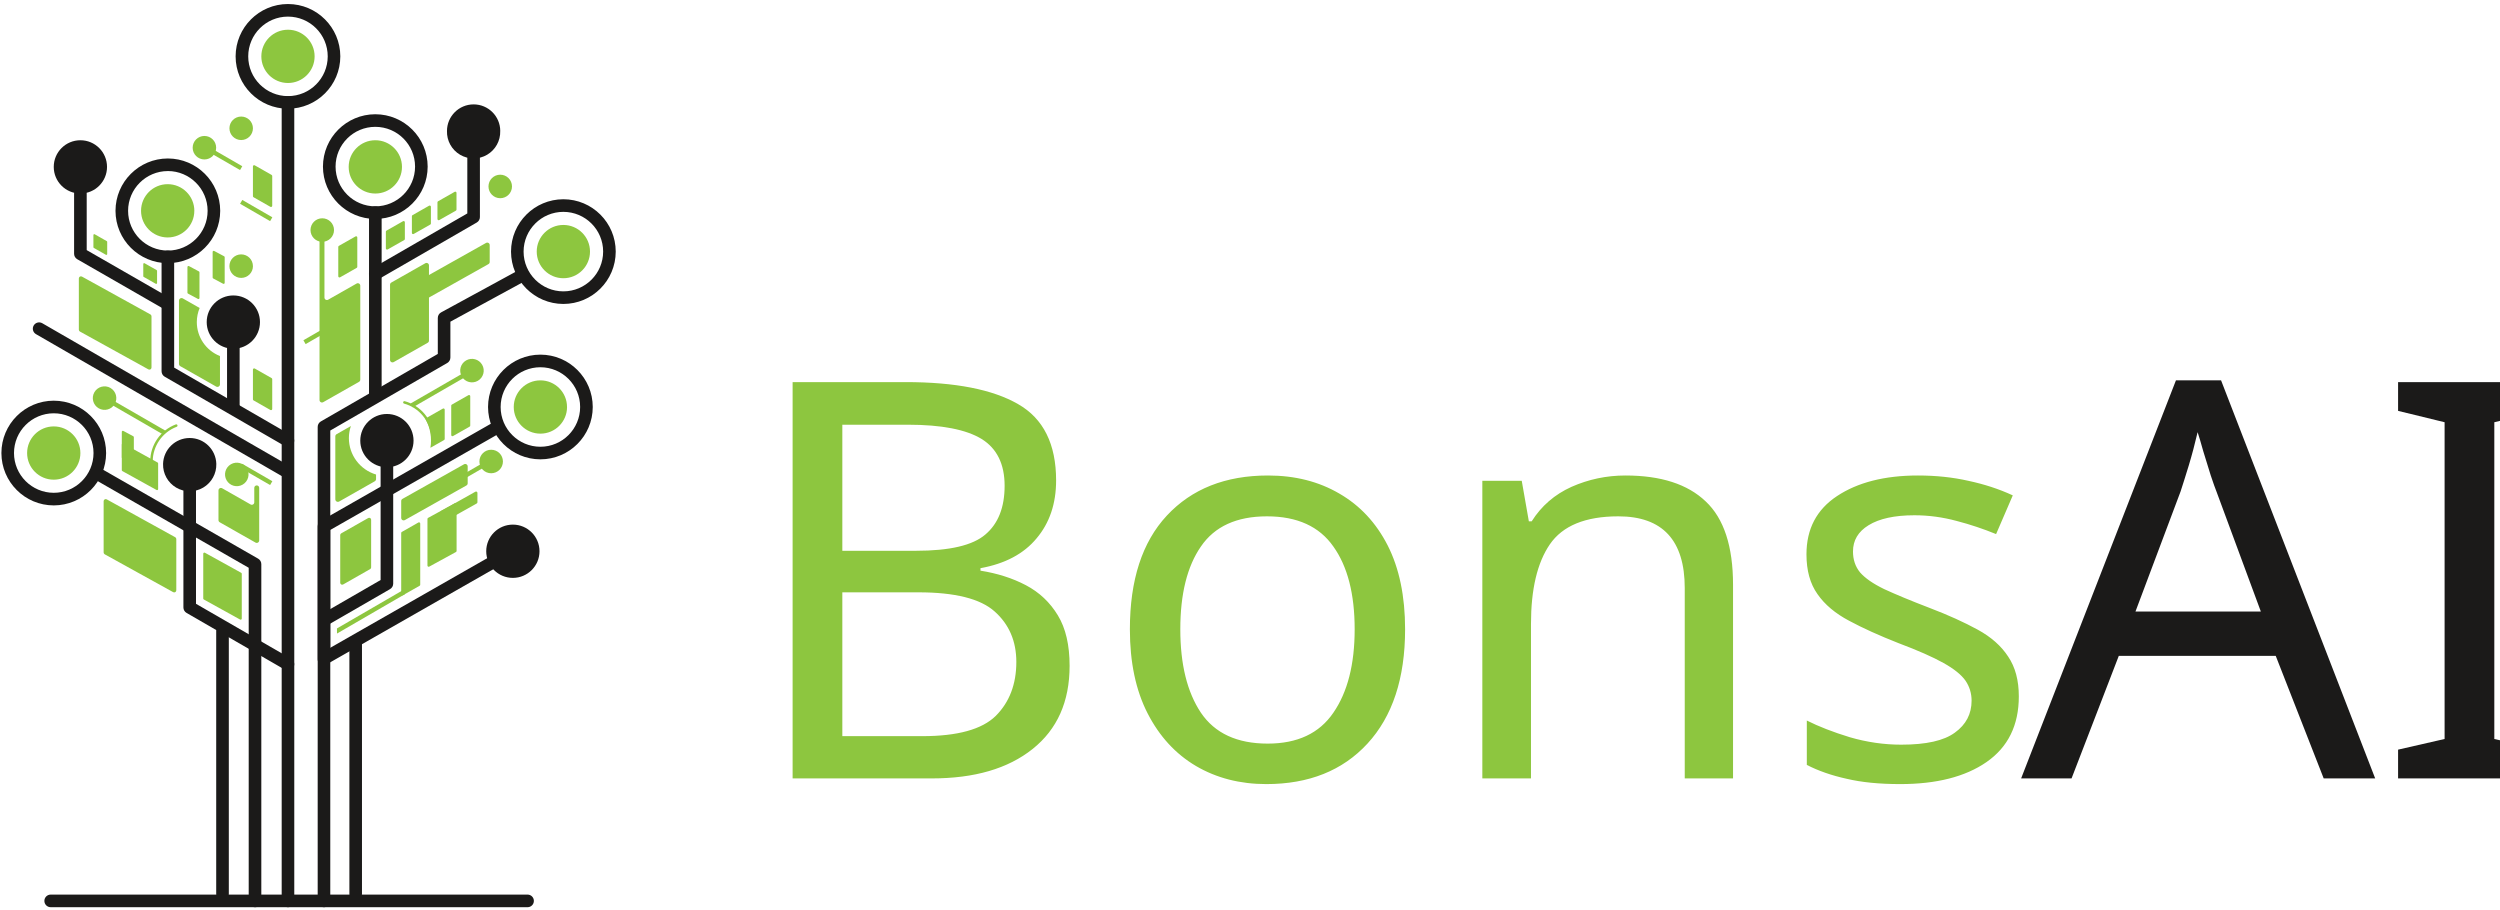
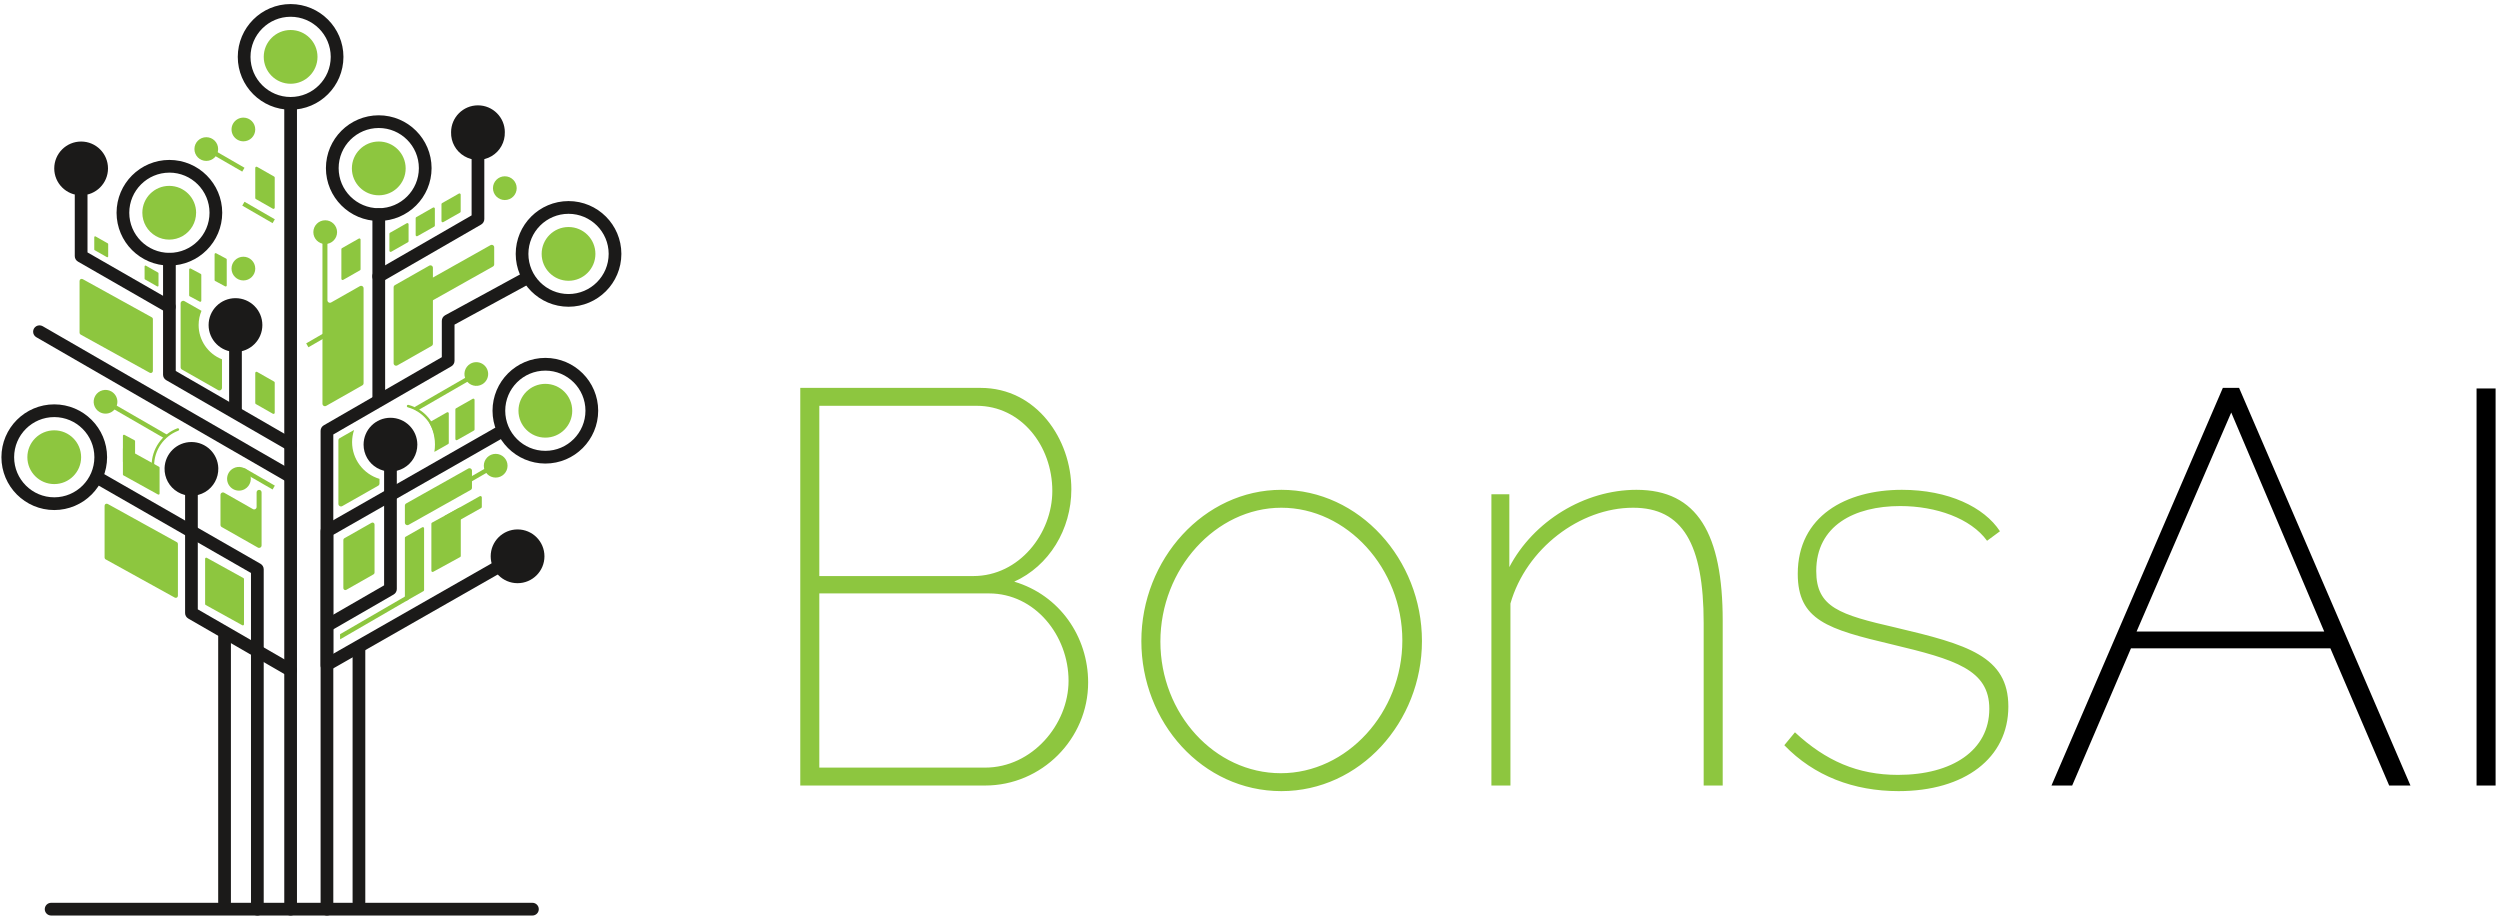
- <svg xmlns="http://www.w3.org/2000/svg" width="110" height="40" viewBox="0 0 110 40">
-   <g fill="none" fill-rule="evenodd">
-     <text fill="#8DC63F" font-family="Raleway-Light, Raleway" font-size="24.419" font-weight="300">
-       <tspan x="32.499" y="34.249">Bons</tspan>
-     </text>
-     <text fill="#1B1A19" font-family="Raleway-Light, Raleway" font-size="24.419" font-weight="300">
-       <tspan x="88.931" y="34.249">AI</tspan>
-     </text>
-     <path fill="#8DC63F" d="M25.96 11.07a1.172 1.172 0 1 1-2.344 0 1.172 1.172 0 0 1 2.344 0" />
-     <path fill="#1B1A19" d="M23.213 39.917H2.23a.277.277 0 0 1 0-.555h20.983a.277.277 0 0 1 0 .555" />
-     <path fill="#8DC63F" d="M24.95 17.908a1.172 1.172 0 1 1-2.345 0 1.172 1.172 0 0 1 2.344 0M3.537 19.934a1.172 1.172 0 1 1-2.344 0 1.172 1.172 0 0 1 2.344 0M8.55 9.276a1.172 1.172 0 1 1-2.344 0 1.172 1.172 0 0 1 2.345 0M17.687 7.343a1.172 1.172 0 1 1-2.345 0 1.172 1.172 0 0 1 2.345 0M13.843 2.48a1.172 1.172 0 1 1-2.344 0 1.172 1.172 0 0 1 2.344 0M19.027 19.225a.055.055 0 0 1-.055-.05 1.634 1.634 0 0 0-1.193-1.416.055.055 0 1 1 .029-.107 1.746 1.746 0 0 1 1.274 1.512.055.055 0 0 1-.05.06h-.005M20.508 15.859a.517.517 0 1 0 .517.896.517.517 0 0 0-.517-.896M10.16 20.427a.517.517 0 1 0 .517.896.517.517 0 0 0-.517-.896" />
-     <path fill="#8DC63F" d="M18.07 17.751l.097.17 2.45-1.415-.098-.169-2.45 1.414M14.826 27.651l.002.225 2.992-1.735-.098-.17-2.896 1.68M14.697 10.122a.517.517 0 1 1-1.035 0 .517.517 0 0 1 1.035 0" />
-     <path fill="#8DC63F" d="M14.276 13.094v-2.942a.108.108 0 1 0-.217 0v7.45c0 .083.09.135.162.094l1.576-.895a.108.108 0 0 0 .055-.094V12.57a.108.108 0 0 0-.162-.094l-1.252.711a.109.109 0 0 1-.162-.094M11.188 22.101v-.635a.108.108 0 0 1 .217 0v2.314c0 .083-.09.135-.162.094l-1.576-.895a.108.108 0 0 1-.054-.094v-1.306c0-.084.09-.136.162-.095l1.251.712a.108.108 0 0 0 .162-.095M15.013 23.468l1.189-.675a.086.086 0 0 1 .128.074v2.1c0 .03-.017.06-.044.074l-1.188.676a.086.086 0 0 1-.128-.075v-2.1c0-.03.016-.058.043-.074M19.88 17.803l.732-.416a.053.053 0 0 1 .079.046v1.292c0 .019-.01.036-.027.046l-.731.415a.052.052 0 0 1-.079-.045v-1.292c0-.02.01-.037.027-.046M17.68 23.405l.731-.416a.053.053 0 0 1 .079.046v2.693c0 .019-.01.036-.027.046l-.731.415a.053.053 0 0 1-.079-.046V23.45c0-.018.01-.036.027-.045M18.835 22.787l1.177-.644a.053.053 0 0 1 .078.046v2.052c0 .019-.01.036-.026.046l-1.177.644a.053.053 0 0 1-.079-.046v-2.052c0-.019.01-.036.027-.046" />
-     <path fill="#8DC63F" d="M14.911 10.818l.731-.415a.052.052 0 0 1 .079.045v1.292c0 .02-.01.037-.027.046l-.731.416a.053.053 0 0 1-.079-.046v-1.292c0-.019.01-.036.027-.046M17.004 10.148l.732-.416a.053.053 0 0 1 .078.046v.737c0 .02-.01.037-.026.046l-.732.416a.053.053 0 0 1-.078-.046v-.737c0-.02.01-.037.026-.046M18.15 9.467l.73-.416a.053.053 0 0 1 .08.046v.737c0 .02-.011.037-.027.046l-.732.415a.053.053 0 0 1-.078-.045v-.738c0-.018.01-.036.026-.045M6.892 11.884l-.531-.301a.038.038 0 0 0-.057.033v.535c0 .014.007.026.019.033l.53.302a.038.038 0 0 0 .058-.033v-.536a.039.039 0 0 0-.02-.033M4.698 10.61l-.531-.302a.038.038 0 0 0-.057.033v.535c0 .014.007.026.02.033l.53.302a.038.038 0 0 0 .057-.034v-.535a.038.038 0 0 0-.02-.033M19.275 8.856l.731-.416a.053.053 0 0 1 .08.046v.737c0 .019-.011.036-.028.046l-.731.415a.053.053 0 0 1-.079-.046v-.737c0-.018.01-.036.027-.045M17.216 12.433l1.499-.851a.108.108 0 0 1 .16.093v3.312a.108.108 0 0 1-.054.094l-1.499.851a.108.108 0 0 1-.16-.093v-3.312c0-.039.02-.074.054-.094" />
-     <path fill="#8DC63F" d="M18.677 12.211l2.71-1.523a.108.108 0 0 1 .16.094v.744a.108.108 0 0 1-.054.094l-2.71 1.523a.108.108 0 0 1-.161-.093v-.745c0-.039.021-.074.055-.094M17.708 21.951l2.71-1.523a.108.108 0 0 1 .16.094v.744a.108.108 0 0 1-.054.094l-2.71 1.523a.108.108 0 0 1-.161-.094v-.744c0-.039.02-.075.055-.094M19.414 22.48l1.503-.845a.06.06 0 0 1 .09.052v.413a.06.06 0 0 1-.03.052l-1.504.845a.06.06 0 0 1-.09-.052v-.413a.06.06 0 0 1 .03-.052M11.951 16.637l-.742-.422a.054.054 0 0 0-.08.047v1.31c0 .02.01.037.028.046l.741.422c.036.02.08-.005.08-.046v-1.31c0-.02-.01-.038-.027-.047M11.951 7.697l-.742-.422a.053.053 0 0 0-.08.047v1.31c0 .02.01.037.028.047l.741.422c.036.02.08-.006.08-.047v-1.31c0-.02-.01-.037-.027-.047M6.619 13.835L3.606 12.17a.092.092 0 0 0-.137.08v2.257c0 .033.017.063.046.08l3.013 1.665a.092.092 0 0 0 .138-.08v-2.257a.092.092 0 0 0-.047-.08M7.71 23.638l-3.013-1.666a.092.092 0 0 0-.137.08v2.257c0 .033.018.064.047.08l3.013 1.666a.092.092 0 0 0 .137-.08v-2.257a.092.092 0 0 0-.046-.08M10.614 25.204l-1.599-.884a.049.049 0 0 0-.072.043v1.972c0 .018.009.034.024.042l1.598.884a.049.049 0 0 0 .073-.043v-1.972a.049.049 0 0 0-.024-.042M6.935 20.351l-1.507-.832a.046.046 0 0 0-.069.04v1.128c0 .017.01.032.024.04l1.506.833a.046.046 0 0 0 .069-.04V20.39a.045.045 0 0 0-.023-.04" />
-     <path fill="#8DC63F" d="M5.865 19.195l-.437-.234a.046.046 0 0 0-.069.04v1.128c0 .017.01.032.024.04l.437.234a.046.046 0 0 0 .069-.04v-1.128a.046.046 0 0 0-.024-.04M8.754 11.943l-.438-.234a.046.046 0 0 0-.069.04v1.129c0 .017.01.032.024.04l.437.234a.046.046 0 0 0 .069-.04v-1.129a.046.046 0 0 0-.023-.04M9.862 11.276l-.437-.233a.046.046 0 0 0-.069.04v1.128c0 .017.01.032.023.04l.438.234a.046.046 0 0 0 .069-.04v-1.129a.046.046 0 0 0-.024-.04M10.612 6.162a.517.517 0 1 1 0-1.034.517.517 0 0 1 0 1.034zM9.511 6.499a.517.517 0 1 1-1.034 0 .517.517 0 0 1 1.034 0M11.13 11.71a.517.517 0 1 1-1.036 0 .517.517 0 0 1 1.035 0M6.666 20.355a.055.055 0 0 1-.056-.055c0-.72.452-1.373 1.125-1.626a.055.055 0 1 1 .04.104A1.634 1.634 0 0 0 6.72 20.3c0 .03-.025.055-.055.055M4.86 17.07a.517.517 0 1 1-.518.895.517.517 0 0 1 .518-.896" />
-     <path fill="#8DC63F" d="M7.298 18.961l-.098.17-2.449-1.415.098-.169 2.45 1.414M11.983 9.56l-.098.17-1.322-.764.098-.169 1.322.764M10.66 7.314l-.098.169-1.323-.764.098-.169 1.323.764M15.351 19.277c0-.186.032-.364.088-.531l-.628.357a.113.113 0 0 0-.057.098v2.767c0 .087.093.141.168.099l1.567-.89a.113.113 0 0 0 .057-.099v-.199a1.673 1.673 0 0 1-1.195-1.602M11.983 21.173l-.098.169-1.322-.764.098-.169 1.322.764M13.35 14.971l.097.17 1.322-.764-.098-.17-1.322.764" />
-     <path fill="#1B1A19" d="M12.67 39.917a.277.277 0 0 1-.276-.278V4.507a.277.277 0 0 1 .554 0v35.132a.277.277 0 0 1-.277.278M15.65 39.615a.277.277 0 0 1-.277-.277V28.32a.277.277 0 1 1 .554 0v11.017a.277.277 0 0 1-.277.277M9.79 39.615a.277.277 0 0 1-.277-.277V27.765a.277.277 0 0 1 .555 0v11.573a.277.277 0 0 1-.278.277" />
-     <path fill="#1B1A19" d="M12.67.731c-.964 0-1.748.785-1.748 1.75 0 .964.784 1.748 1.749 1.748A1.75 1.75 0 0 0 14.42 2.48 1.75 1.75 0 0 0 12.67.731zm0 4.053a2.306 2.306 0 0 1-2.303-2.304A2.306 2.306 0 0 1 12.671.177a2.306 2.306 0 0 1 2.303 2.303 2.306 2.306 0 0 1-2.303 2.304zM22.01 5.765a1.172 1.172 0 1 1-2.343 0 1.172 1.172 0 0 1 2.344 0M16.515 17.721a.277.277 0 0 1-.278-.277V9.356a.277.277 0 1 1 .555 0v8.088a.277.277 0 0 1-.277.277" />
-     <path fill="#1B1A19" d="M16.515 5.581a1.75 1.75 0 0 0-1.75 1.75 1.75 1.75 0 0 0 1.75 1.748 1.75 1.75 0 0 0 1.748-1.749 1.75 1.75 0 0 0-1.748-1.749zm0 4.053A2.306 2.306 0 0 1 14.21 7.33a2.306 2.306 0 0 1 2.304-2.303 2.306 2.306 0 0 1 2.303 2.303 2.306 2.306 0 0 1-2.303 2.304zM7.386 7.527c-.965 0-1.75.785-1.75 1.75 0 .963.785 1.748 1.75 1.748.964 0 1.749-.785 1.749-1.749 0-.964-.785-1.75-1.75-1.75zm0 4.052a2.306 2.306 0 0 1-2.304-2.303 2.306 2.306 0 0 1 2.304-2.303 2.306 2.306 0 0 1 2.303 2.303 2.306 2.306 0 0 1-2.303 2.303zM23.777 16.159a1.75 1.75 0 0 0-1.749 1.749 1.75 1.75 0 0 0 1.75 1.749c.964 0 1.748-.785 1.748-1.75 0-.964-.784-1.748-1.749-1.748zm0 4.052a2.306 2.306 0 0 1-2.303-2.303 2.306 2.306 0 0 1 2.303-2.304 2.306 2.306 0 0 1 2.304 2.304 2.306 2.306 0 0 1-2.304 2.303zM24.788 9.322c-.964 0-1.75.784-1.75 1.749 0 .964.786 1.749 1.75 1.749.965 0 1.75-.785 1.75-1.75 0-.964-.785-1.748-1.75-1.748zm0 4.052a2.306 2.306 0 0 1-2.303-2.303 2.306 2.306 0 0 1 2.303-2.304 2.306 2.306 0 0 1 2.304 2.304 2.306 2.306 0 0 1-2.304 2.303z" />
-     <path fill="#1B1A19" d="M12.67 19.664a.274.274 0 0 1-.138-.037l-5.285-3.052a.277.277 0 0 1-.138-.24v-5.033a.277.277 0 0 1 .554 0v4.873l5.146 2.972a.278.278 0 0 1-.138.517M14.255 39.917a.277.277 0 0 1-.277-.278V23.156c0-.1.053-.191.14-.24l7.495-4.28a.277.277 0 1 1 .275.482l-7.356 4.2v16.321a.277.277 0 0 1-.277.278" />
-     <path fill="#1B1A19" d="M14.255 29.288a.277.277 0 0 1-.277-.277V18.784c0-.1.053-.19.138-.24l5.147-2.971V13.99c0-.102.055-.195.144-.244l3.45-1.88a.277.277 0 0 1 .265.488l-3.305 1.8v1.578c0 .099-.053.19-.139.24l-5.146 2.971v10.067a.277.277 0 0 1-.277.277M16.515 12.325a.277.277 0 0 1-.14-.518l4.187-2.416V6.937a.277.277 0 1 1 .554 0v2.614c0 .099-.053.19-.139.24l-4.324 2.496a.278.278 0 0 1-.138.038M7.175 20.41a1.172 1.172 0 1 0 2.343 0 1.172 1.172 0 0 0-2.343 0M9.095 14.172a1.172 1.172 0 1 0 2.344 0 1.172 1.172 0 0 0-2.344 0" />
-     <path fill="#1B1A19" d="M12.67 29.502a.274.274 0 0 1-.138-.037l-4.324-2.497a.277.277 0 0 1-.138-.24v-5.147a.277.277 0 1 1 .554 0v4.987l4.185 2.416a.278.278 0 0 1-.138.518M2.365 7.343a1.172 1.172 0 1 0 2.344 0 1.172 1.172 0 0 0-2.344 0" />
-     <path fill="#1B1A19" d="M7.378 13.65a.277.277 0 0 1-.137-.037l-3.842-2.207a.278.278 0 0 1-.139-.24v-2.65a.277.277 0 0 1 .555 0v2.489l3.702 2.127a.277.277 0 0 1-.139.517M18.196 19.387a1.172 1.172 0 1 1-2.344 0 1.172 1.172 0 0 1 2.344 0" />
-     <path fill="#8DC63F" d="M19.488 17.978l-.731.415a.052.052 0 0 0-.027.046v.019a1.934 1.934 0 0 1 .208 1.245l.602-.342a.053.053 0 0 0 .027-.046v-1.292a.053.053 0 0 0-.079-.045" />
-     <path fill="#1B1A19" d="M23.738 24.255a1.172 1.172 0 1 1-2.344 0 1.172 1.172 0 0 1 2.344 0M14.276 27.544a.277.277 0 0 1-.139-.517l2.61-1.506v-5.832a.277.277 0 1 1 .554 0v5.992c0 .099-.053.19-.139.24l-2.747 1.586a.275.275 0 0 1-.139.037M10.267 18.185a.277.277 0 0 1-.277-.277v-3.18a.277.277 0 1 1 .554 0v3.18a.277.277 0 0 1-.277.277M12.622 21.033a.275.275 0 0 1-.139-.037l-10.9-6.294a.277.277 0 1 1 .277-.48l10.9 6.294a.277.277 0 0 1-.138.517" />
-     <path fill="#1B1A19" d="M14.332 29.213a.276.276 0 0 1-.138-.518l8.107-4.628a.277.277 0 1 1 .275.482l-8.107 4.628a.275.275 0 0 1-.137.036M2.365 18.185c-.964 0-1.749.784-1.749 1.749 0 .964.785 1.749 1.75 1.749.964 0 1.749-.785 1.749-1.75 0-.964-.785-1.748-1.75-1.748zm0 4.053a2.306 2.306 0 0 1-2.303-2.304 2.306 2.306 0 0 1 2.303-2.304 2.306 2.306 0 0 1 2.304 2.304 2.306 2.306 0 0 1-2.304 2.304z" />
-     <path fill="#1B1A19" d="M11.22 39.917a.277.277 0 0 1-.277-.278V24.982l-6.69-3.838a.277.277 0 1 1 .277-.48l6.828 3.917c.086.05.14.141.14.24V39.64a.277.277 0 0 1-.278.278" />
-     <path fill="#8DC63F" d="M8.66 14.172c0-.22.045-.43.125-.62l-.74-.421a.113.113 0 0 0-.17.099v2.784c0 .04.022.078.058.098l1.576.896a.113.113 0 0 0 .17-.099v-1.243a1.606 1.606 0 0 1-1.019-1.494M21.094 20.306a.517.517 0 1 0 1.035 0 .517.517 0 0 0-1.035 0" />
-     <path fill="#8DC63F" d="M19.946 21.12l.098.17 1.322-.764-.098-.169-1.322.764M22.528 8.204a.517.517 0 1 1-1.035 0 .517.517 0 0 1 1.035 0" />
+ <svg xmlns="http://www.w3.org/2000/svg" width="109px" height="40px" viewBox="0 0 109 40" version="1.1">
+   <defs />
+   <g id="Page-1" stroke="none" stroke-width="1" fill="none" fill-rule="evenodd">
+     <g id="bonsai-logo-color">
+       <path d="M47.443,29.756 C47.443,32.222 45.417,34.249 42.95,34.249 L34.892,34.249 L34.892,16.912 L42.755,16.912 C45.197,16.912 46.711,19.158 46.711,21.331 C46.711,23.09 45.734,24.677 44.22,25.36 C46.198,25.947 47.443,27.754 47.443,29.756 Z M46.589,29.683 C46.589,27.705 45.124,25.873 43.121,25.873 L35.722,25.873 L35.722,33.468 L42.95,33.468 C45.002,33.468 46.589,31.587 46.589,29.683 Z M42.584,17.693 L35.722,17.693 L35.722,25.116 L42.438,25.116 C44.44,25.116 45.881,23.26 45.881,21.405 C45.881,19.427 44.513,17.693 42.584,17.693 Z M55.868,34.493 C52.425,34.493 49.763,31.49 49.763,27.949 C49.763,24.384 52.498,21.356 55.868,21.356 C59.262,21.356 61.997,24.384 61.997,27.949 C61.997,31.49 59.287,34.493 55.868,34.493 Z M50.593,27.973 C50.593,31.123 52.962,33.712 55.844,33.712 C58.725,33.712 61.142,31.075 61.142,27.924 C61.142,24.774 58.725,22.137 55.868,22.137 C53.011,22.137 50.593,24.799 50.593,27.973 Z M75.11,27.07 L75.11,34.249 L74.28,34.249 L74.28,27.167 C74.28,23.7 73.352,22.137 71.203,22.137 C68.883,22.137 66.539,23.92 65.855,26.313 L65.855,34.249 L65.025,34.249 L65.025,21.551 L65.807,21.551 L65.807,24.726 C66.857,22.723 69.079,21.356 71.35,21.356 C74.011,21.356 75.11,23.285 75.11,27.07 Z M82.778,34.493 C80.824,34.493 79.09,33.834 77.796,32.491 L78.26,31.929 C79.603,33.175 80.995,33.785 82.753,33.785 C85.122,33.785 86.734,32.711 86.734,30.904 C86.734,29.194 85.244,28.755 82.485,28.095 C79.701,27.436 78.382,27.045 78.382,25.019 C78.382,22.503 80.482,21.356 82.924,21.356 C84.951,21.356 86.514,22.113 87.198,23.163 L86.636,23.578 C85.928,22.601 84.414,22.064 82.851,22.064 C80.849,22.064 79.188,22.919 79.188,24.897 C79.188,26.484 80.214,26.801 82.656,27.363 C85.757,28.095 87.564,28.608 87.564,30.806 C87.564,33.052 85.659,34.493 82.778,34.493 Z" id="Bons" fill="#8DC63F" />
+       <path d="M90.347,34.249 L89.444,34.249 L96.916,16.912 L97.624,16.912 L105.096,34.249 L104.168,34.249 L101.604,28.266 L92.911,28.266 L90.347,34.249 Z M101.336,27.534 L97.282,17.986 L93.155,27.534 L101.336,27.534 Z M108.808,34.249 L107.978,34.249 L107.978,16.936 L108.808,16.936 L108.808,34.249 Z" id="AI" fill="#000000" />
+       <path d="M25.96,11.07 C25.96,11.717 25.435,12.242 24.788,12.242 C24.141,12.242 23.616,11.717 23.616,11.07 C23.616,10.423 24.141,9.898 24.788,9.898 C25.435,9.898 25.96,10.423 25.96,11.07" id="Shape" fill="#8DC63F" fill-rule="nonzero" />
+       <path d="M23.213,39.917 L2.23,39.917 C2.077,39.917 1.952,39.793 1.952,39.639 C1.952,39.486 2.077,39.362 2.23,39.362 L23.213,39.362 C23.366,39.362 23.491,39.486 23.491,39.639 C23.491,39.793 23.366,39.917 23.213,39.917" id="Shape" fill="#1B1A19" fill-rule="nonzero" />
+       <path d="M24.95,17.908 C24.95,18.556 24.425,19.081 23.777,19.081 C23.13,19.081 22.605,18.556 22.605,17.908 C22.605,17.261 23.13,16.736 23.777,16.736 C24.424,16.736 24.949,17.261 24.949,17.908 M3.537,19.934 C3.537,20.581 3.012,21.106 2.365,21.106 C1.718,21.106 1.193,20.581 1.193,19.934 C1.193,19.287 1.718,18.762 2.365,18.762 C3.012,18.762 3.537,19.287 3.537,19.934 M8.55,9.276 C8.55,9.695 8.327,10.082 7.964,10.291 C7.601,10.5 7.155,10.5 6.792,10.291 C6.429,10.082 6.206,9.695 6.206,9.276 C6.206,8.628 6.731,8.104 7.378,8.104 C8.026,8.104 8.551,8.628 8.551,9.276 M17.687,7.343 C17.687,7.991 17.162,8.515 16.515,8.515 C15.867,8.515 15.342,7.991 15.342,7.343 C15.342,6.695 15.867,6.17 16.515,6.17 C17.162,6.17 17.687,6.695 17.687,7.343 M13.843,2.48 C13.843,3.127 13.318,3.652 12.671,3.652 C12.024,3.652 11.499,3.127 11.499,2.48 C11.499,1.833 12.024,1.308 12.671,1.308 C13.318,1.308 13.843,1.833 13.843,2.48 M19.027,19.225 C18.998,19.225 18.975,19.203 18.972,19.175 C18.906,18.501 18.432,17.938 17.779,17.759 C17.76,17.754 17.745,17.739 17.74,17.72 C17.735,17.701 17.74,17.68 17.754,17.666 C17.768,17.652 17.789,17.647 17.808,17.652 C18.505,17.844 19.011,18.445 19.082,19.164 C19.083,19.179 19.079,19.193 19.069,19.204 C19.06,19.216 19.047,19.223 19.032,19.224 L19.027,19.224 M20.508,15.859 C20.261,16.002 20.176,16.318 20.319,16.566 C20.461,16.813 20.778,16.898 21.025,16.755 C21.185,16.663 21.284,16.492 21.284,16.307 C21.284,16.122 21.185,15.952 21.025,15.859 C20.865,15.767 20.668,15.767 20.508,15.859 M10.16,20.427 C10,20.519 9.901,20.69 9.901,20.875 C9.901,21.06 10,21.23 10.16,21.323 C10.32,21.415 10.517,21.415 10.677,21.323 C10.924,21.18 11.009,20.864 10.867,20.616 C10.724,20.369 10.407,20.284 10.16,20.427" id="Shape" fill="#8DC63F" fill-rule="nonzero" />
+       <path d="M18.07,17.751 L18.167,17.921 L20.617,16.506 L20.519,16.337 L18.069,17.751 M14.826,27.651 L14.828,27.876 L17.82,26.141 L17.722,25.971 L14.826,27.651 M14.697,10.122 C14.697,10.408 14.465,10.639 14.18,10.639 C13.894,10.639 13.662,10.408 13.662,10.122 C13.662,9.836 13.894,9.604 14.18,9.604 C14.465,9.604 14.697,9.836 14.697,10.122" id="Shape" fill="#8DC63F" fill-rule="nonzero" />
+       <path d="M14.276,13.094 L14.276,10.152 C14.276,10.092 14.227,10.043 14.168,10.043 C14.108,10.043 14.059,10.092 14.059,10.152 L14.059,17.602 C14.059,17.685 14.149,17.737 14.221,17.696 L15.797,16.801 C15.831,16.782 15.852,16.746 15.852,16.707 L15.852,12.57 C15.852,12.531 15.832,12.496 15.798,12.476 C15.765,12.457 15.723,12.457 15.69,12.476 L14.438,13.187 C14.404,13.206 14.364,13.205 14.33,13.186 C14.297,13.167 14.276,13.131 14.276,13.093 M11.188,22.101 L11.188,21.466 C11.188,21.406 11.237,21.358 11.296,21.358 C11.356,21.358 11.405,21.406 11.405,21.466 L11.405,23.78 C11.405,23.863 11.315,23.915 11.243,23.874 L9.667,22.979 C9.633,22.96 9.613,22.924 9.613,22.885 L9.613,21.579 C9.613,21.495 9.703,21.443 9.775,21.484 L11.026,22.196 C11.06,22.215 11.101,22.215 11.135,22.196 C11.168,22.176 11.189,22.14 11.188,22.101 M15.013,23.468 L16.202,22.793 C16.228,22.778 16.261,22.778 16.287,22.794 C16.313,22.809 16.33,22.837 16.33,22.867 L16.33,24.967 C16.33,24.997 16.313,25.027 16.286,25.041 L15.098,25.717 C15.071,25.732 15.039,25.732 15.013,25.716 C14.986,25.701 14.97,25.673 14.97,25.642 L14.97,23.542 C14.97,23.512 14.986,23.484 15.013,23.468 M19.88,17.803 L20.612,17.387 C20.628,17.378 20.648,17.378 20.665,17.387 C20.681,17.397 20.691,17.414 20.691,17.433 L20.691,18.725 C20.691,18.744 20.681,18.761 20.664,18.771 L19.933,19.186 C19.917,19.196 19.897,19.196 19.88,19.187 C19.864,19.177 19.854,19.16 19.854,19.141 L19.854,17.849 C19.854,17.829 19.864,17.812 19.881,17.803 M17.68,23.405 L18.411,22.989 C18.427,22.98 18.447,22.98 18.464,22.989 C18.48,22.999 18.49,23.016 18.49,23.035 L18.49,25.728 C18.49,25.747 18.48,25.764 18.463,25.774 L17.732,26.189 C17.716,26.198 17.696,26.198 17.679,26.189 C17.663,26.179 17.653,26.162 17.653,26.143 L17.653,23.45 C17.653,23.432 17.663,23.414 17.68,23.405 M18.835,22.787 L20.012,22.143 C20.028,22.134 20.048,22.135 20.064,22.144 C20.08,22.153 20.09,22.171 20.09,22.189 L20.09,24.241 C20.09,24.26 20.08,24.277 20.064,24.287 L18.887,24.931 C18.871,24.94 18.851,24.94 18.834,24.931 C18.818,24.921 18.808,24.904 18.808,24.885 L18.808,22.833 C18.808,22.814 18.818,22.797 18.835,22.787" id="Shape" fill="#8DC63F" fill-rule="nonzero" />
+       <path d="M14.911,10.818 L15.642,10.403 C15.658,10.393 15.678,10.393 15.695,10.402 C15.711,10.412 15.721,10.429 15.721,10.448 L15.721,11.74 C15.721,11.76 15.711,11.777 15.694,11.786 L14.963,12.202 C14.947,12.211 14.927,12.211 14.91,12.202 C14.894,12.192 14.884,12.175 14.884,12.156 L14.884,10.864 C14.884,10.845 14.894,10.828 14.911,10.818 M17.004,10.148 L17.736,9.732 C17.752,9.723 17.772,9.724 17.788,9.733 C17.804,9.742 17.814,9.76 17.814,9.778 L17.814,10.515 C17.814,10.535 17.804,10.552 17.788,10.561 L17.056,10.977 C17.04,10.986 17.02,10.985 17.004,10.976 C16.988,10.967 16.978,10.949 16.978,10.931 L16.978,10.194 C16.978,10.174 16.988,10.157 17.004,10.148 M18.15,9.467 L18.88,9.051 C18.896,9.041 18.917,9.041 18.933,9.051 C18.95,9.06 18.96,9.078 18.96,9.097 L18.96,9.834 C18.96,9.854 18.949,9.871 18.933,9.88 L18.201,10.295 C18.185,10.304 18.165,10.303 18.149,10.294 C18.134,10.285 18.124,10.268 18.123,10.25 L18.123,9.512 C18.123,9.494 18.133,9.476 18.149,9.467 M6.892,11.884 L6.361,11.583 C6.349,11.576 6.335,11.576 6.323,11.583 C6.311,11.59 6.304,11.602 6.304,11.616 L6.304,12.151 C6.304,12.165 6.311,12.177 6.323,12.184 L6.853,12.486 C6.865,12.493 6.88,12.494 6.892,12.487 C6.904,12.48 6.911,12.467 6.911,12.453 L6.911,11.917 C6.911,11.903 6.903,11.891 6.891,11.884 M4.698,10.61 L4.167,10.308 C4.155,10.301 4.141,10.301 4.129,10.308 C4.117,10.315 4.11,10.327 4.11,10.341 L4.11,10.876 C4.11,10.89 4.117,10.902 4.13,10.909 L4.66,11.211 C4.672,11.218 4.687,11.218 4.698,11.211 C4.71,11.204 4.717,11.191 4.717,11.177 L4.717,10.642 C4.717,10.628 4.709,10.616 4.697,10.609 M19.275,8.856 L20.006,8.44 C20.022,8.43 20.043,8.43 20.059,8.44 C20.076,8.449 20.086,8.467 20.086,8.486 L20.086,9.223 C20.086,9.242 20.075,9.259 20.058,9.269 L19.327,9.684 C19.311,9.693 19.291,9.693 19.274,9.684 C19.258,9.674 19.248,9.657 19.248,9.638 L19.248,8.901 C19.248,8.883 19.258,8.865 19.275,8.856 M17.216,12.433 L18.715,11.582 C18.748,11.564 18.789,11.564 18.821,11.583 C18.854,11.602 18.874,11.637 18.875,11.675 L18.875,14.987 C18.875,15.026 18.855,15.062 18.821,15.081 L17.322,15.932 C17.289,15.95 17.248,15.95 17.216,15.931 C17.183,15.912 17.163,15.877 17.162,15.839 L17.162,12.527 C17.162,12.488 17.182,12.453 17.216,12.433" id="Shape" fill="#8DC63F" fill-rule="nonzero" />
+       <path d="M18.677,12.211 L21.387,10.688 C21.42,10.67 21.461,10.67 21.494,10.69 C21.527,10.709 21.547,10.744 21.547,10.782 L21.547,11.526 C21.547,11.565 21.527,11.601 21.493,11.62 L18.783,13.143 C18.75,13.162 18.709,13.162 18.676,13.142 C18.643,13.123 18.622,13.088 18.622,13.05 L18.622,12.305 C18.622,12.266 18.643,12.231 18.677,12.211 M17.708,21.951 L20.418,20.428 C20.451,20.41 20.492,20.41 20.525,20.43 C20.558,20.449 20.578,20.484 20.578,20.522 L20.578,21.266 C20.578,21.305 20.558,21.341 20.524,21.36 L17.814,22.883 C17.781,22.902 17.74,22.902 17.707,22.882 C17.673,22.863 17.653,22.827 17.653,22.789 L17.653,22.045 C17.653,22.006 17.673,21.97 17.708,21.951 M19.414,22.48 L20.917,21.635 C20.936,21.624 20.958,21.624 20.977,21.635 C20.996,21.646 21.007,21.666 21.007,21.687 L21.007,22.1 C21.007,22.121 20.996,22.141 20.977,22.152 L19.473,22.997 C19.454,23.008 19.432,23.008 19.413,22.997 C19.394,22.986 19.383,22.966 19.383,22.945 L19.383,22.532 C19.383,22.511 19.394,22.491 19.413,22.48 M11.951,16.637 L11.209,16.215 C11.192,16.206 11.172,16.206 11.156,16.216 C11.139,16.225 11.129,16.243 11.129,16.262 L11.129,17.572 C11.129,17.592 11.139,17.609 11.157,17.618 L11.898,18.04 C11.934,18.06 11.978,18.035 11.978,17.994 L11.978,16.684 C11.978,16.664 11.968,16.646 11.951,16.637 M11.951,7.697 L11.209,7.275 C11.192,7.265 11.172,7.265 11.155,7.275 C11.138,7.285 11.128,7.303 11.129,7.322 L11.129,8.632 C11.129,8.652 11.139,8.669 11.157,8.679 L11.898,9.101 C11.934,9.121 11.978,9.095 11.978,9.054 L11.978,7.744 C11.978,7.724 11.968,7.707 11.951,7.697 M6.619,13.835 L3.606,12.17 C3.578,12.154 3.543,12.154 3.515,12.171 C3.486,12.187 3.469,12.217 3.469,12.25 L3.469,14.507 C3.469,14.54 3.486,14.57 3.515,14.587 L6.528,16.252 C6.557,16.268 6.592,16.268 6.62,16.252 C6.649,16.235 6.666,16.205 6.666,16.172 L6.666,13.915 C6.666,13.882 6.648,13.851 6.619,13.835 M7.71,23.638 L4.697,21.972 C4.669,21.956 4.634,21.956 4.606,21.973 C4.577,21.989 4.56,22.019 4.56,22.052 L4.56,24.309 C4.56,24.342 4.578,24.373 4.607,24.389 L7.62,26.055 C7.648,26.071 7.683,26.071 7.711,26.054 C7.74,26.038 7.757,26.008 7.757,25.975 L7.757,23.718 C7.757,23.685 7.74,23.654 7.711,23.638 M10.614,25.204 L9.015,24.32 C9,24.312 8.982,24.312 8.967,24.321 C8.952,24.33 8.943,24.346 8.943,24.363 L8.943,26.335 C8.943,26.353 8.952,26.369 8.967,26.377 L10.565,27.261 C10.58,27.27 10.599,27.269 10.614,27.261 C10.629,27.252 10.638,27.235 10.638,27.218 L10.638,25.246 C10.638,25.229 10.629,25.213 10.614,25.204 M6.935,20.351 L5.428,19.519 C5.414,19.511 5.396,19.511 5.382,19.519 C5.368,19.527 5.359,19.543 5.359,19.559 L5.359,20.687 C5.359,20.704 5.369,20.719 5.383,20.727 L6.889,21.56 C6.903,21.568 6.921,21.568 6.935,21.56 C6.949,21.552 6.958,21.536 6.958,21.52 L6.958,20.39 C6.958,20.373 6.949,20.358 6.935,20.35" id="Shape" fill="#8DC63F" fill-rule="nonzero" />
+       <path d="M5.865,19.195 L5.428,18.961 C5.414,18.953 5.396,18.953 5.382,18.961 C5.368,18.969 5.359,18.985 5.359,19.001 L5.359,20.129 C5.359,20.146 5.369,20.161 5.383,20.169 L5.82,20.403 C5.834,20.411 5.852,20.411 5.866,20.403 C5.88,20.395 5.889,20.379 5.889,20.363 L5.889,19.235 C5.889,19.218 5.88,19.203 5.865,19.195 Z M8.754,11.943 L8.316,11.709 C8.302,11.701 8.284,11.701 8.27,11.709 C8.256,11.717 8.247,11.733 8.247,11.749 L8.247,12.878 C8.247,12.895 8.257,12.91 8.271,12.918 L8.708,13.152 C8.722,13.16 8.74,13.16 8.754,13.152 C8.768,13.144 8.777,13.128 8.777,13.112 L8.777,11.983 C8.777,11.967 8.768,11.951 8.754,11.943 Z M9.862,11.276 L9.425,11.043 C9.411,11.035 9.393,11.035 9.379,11.043 C9.365,11.051 9.356,11.067 9.356,11.083 L9.356,12.211 C9.356,12.228 9.366,12.243 9.379,12.251 L9.817,12.485 C9.831,12.493 9.849,12.493 9.863,12.485 C9.877,12.477 9.886,12.461 9.886,12.445 L9.886,11.316 C9.886,11.299 9.877,11.284 9.862,11.276 Z M10.612,6.162 C10.427,6.162 10.257,6.063 10.164,5.904 C10.072,5.744 10.072,5.546 10.164,5.386 C10.257,5.227 10.427,5.128 10.612,5.128 C10.898,5.128 11.129,5.359 11.129,5.645 C11.129,5.931 10.898,6.162 10.612,6.162 Z M9.511,6.499 C9.511,6.785 9.28,7.016 8.994,7.016 C8.708,7.016 8.477,6.785 8.477,6.499 C8.477,6.213 8.708,5.982 8.994,5.982 C9.28,5.982 9.511,6.213 9.511,6.499 Z M11.13,11.71 C11.13,11.996 10.898,12.228 10.612,12.228 C10.326,12.228 10.094,11.996 10.094,11.71 C10.094,11.424 10.326,11.193 10.611,11.193 C10.897,11.193 11.129,11.424 11.129,11.71 L11.13,11.71 Z M6.666,20.355 C6.651,20.355 6.637,20.35 6.626,20.339 C6.616,20.329 6.61,20.315 6.61,20.3 C6.61,19.58 7.062,18.927 7.735,18.674 C7.754,18.667 7.775,18.67 7.79,18.683 C7.806,18.695 7.813,18.715 7.81,18.735 C7.807,18.754 7.794,18.771 7.775,18.778 C7.142,19.018 6.722,19.623 6.72,20.3 C6.72,20.33 6.695,20.355 6.665,20.355 L6.666,20.355 Z M4.86,17.07 C5.02,17.163 5.118,17.333 5.118,17.518 C5.118,17.703 5.019,17.873 4.859,17.966 C4.699,18.058 4.502,18.058 4.342,17.965 C4.095,17.822 4.01,17.505 4.153,17.258 C4.296,17.011 4.613,16.926 4.86,17.069 L4.86,17.07 Z" id="Shape" fill="#8DC63F" fill-rule="nonzero" />
+       <path d="M7.298,18.961 L7.2,19.131 L4.751,17.716 L4.849,17.547 L7.299,18.961 M11.983,9.56 L11.885,9.73 L10.563,8.966 L10.661,8.797 L11.983,9.561 M10.66,7.314 L10.562,7.483 L9.239,6.719 L9.337,6.55 L10.66,7.314 M15.351,19.277 C15.351,19.091 15.383,18.913 15.439,18.746 L14.811,19.103 C14.776,19.123 14.754,19.16 14.754,19.201 L14.754,21.968 C14.754,22.055 14.847,22.109 14.922,22.067 L16.489,21.177 C16.525,21.157 16.546,21.119 16.546,21.078 L16.546,20.879 C15.837,20.668 15.352,20.016 15.351,19.277 M11.983,21.173 L11.885,21.342 L10.563,20.578 L10.661,20.409 L11.983,21.173 M13.35,14.971 L13.447,15.141 L14.769,14.377 L14.671,14.207 L13.349,14.971" id="Shape" fill="#8DC63F" fill-rule="nonzero" />
+       <path d="M12.67,39.917 C12.597,39.917 12.526,39.887 12.474,39.835 C12.423,39.783 12.394,39.712 12.394,39.639 L12.394,4.507 C12.394,4.354 12.518,4.23 12.671,4.23 C12.824,4.23 12.948,4.354 12.948,4.507 L12.948,39.639 C12.948,39.713 12.919,39.783 12.867,39.836 C12.815,39.888 12.745,39.917 12.671,39.917 M15.65,39.615 C15.497,39.615 15.373,39.491 15.373,39.338 L15.373,28.32 C15.373,28.167 15.497,28.043 15.65,28.043 C15.803,28.043 15.927,28.167 15.927,28.32 L15.927,39.337 C15.927,39.49 15.803,39.614 15.65,39.614 M9.79,39.615 C9.637,39.615 9.513,39.491 9.513,39.338 L9.513,27.765 C9.513,27.612 9.637,27.488 9.79,27.488 C9.944,27.488 10.068,27.612 10.068,27.765 L10.068,39.338 C10.068,39.412 10.039,39.482 9.987,39.534 C9.934,39.586 9.864,39.615 9.79,39.615" id="Shape" fill="#1B1A19" fill-rule="nonzero" />
+       <path d="M12.67,0.731 C11.706,0.731 10.922,1.516 10.922,2.481 C10.922,3.445 11.706,4.229 12.671,4.229 C13.637,4.228 14.419,3.446 14.42,2.48 C14.419,1.514 13.636,0.731 12.67,0.731 Z M12.67,4.784 C11.398,4.782 10.368,3.752 10.367,2.48 C10.369,1.208 11.399,0.178 12.671,0.177 C13.942,0.179 14.972,1.209 14.974,2.48 C14.973,3.752 13.943,4.782 12.671,4.784 L12.67,4.784 Z M22.01,5.765 C22.022,6.192 21.802,6.591 21.434,6.808 C21.067,7.025 20.61,7.025 20.243,6.808 C19.875,6.591 19.655,6.192 19.667,5.765 C19.667,5.118 20.192,4.593 20.839,4.593 C21.486,4.593 22.011,5.118 22.011,5.765 L22.01,5.765 Z M16.515,17.721 C16.441,17.721 16.371,17.692 16.318,17.64 C16.266,17.588 16.237,17.518 16.237,17.444 L16.237,9.356 C16.237,9.203 16.361,9.079 16.515,9.079 C16.668,9.079 16.792,9.203 16.792,9.356 L16.792,17.444 C16.792,17.517 16.763,17.588 16.711,17.64 C16.659,17.692 16.588,17.721 16.515,17.721 Z" id="Shape" fill="#1B1A19" fill-rule="nonzero" />
+       <path d="M16.515,5.581 C15.549,5.581 14.765,6.365 14.765,7.331 C14.766,8.297 15.549,9.079 16.515,9.079 C17.48,9.078 18.262,8.295 18.263,7.33 C18.262,6.365 17.48,5.582 16.515,5.581 Z M16.515,9.634 C15.243,9.633 14.211,8.602 14.21,7.33 C14.212,6.058 15.242,5.028 16.514,5.027 C17.785,5.029 18.815,6.059 18.817,7.33 C18.816,8.602 17.786,9.632 16.514,9.634 L16.515,9.634 Z M7.386,7.527 C6.421,7.527 5.636,8.312 5.636,9.277 C5.636,10.24 6.421,11.025 7.386,11.025 C8.35,11.025 9.135,10.24 9.135,9.276 C9.135,8.312 8.35,7.526 7.385,7.526 L7.386,7.527 Z M7.386,11.579 C6.114,11.578 5.084,10.548 5.082,9.276 C5.084,8.004 6.114,6.974 7.386,6.973 C8.657,6.975 9.687,8.005 9.689,9.276 C9.687,10.547 8.657,11.577 7.386,11.579 Z M23.777,16.159 C22.811,16.16 22.029,16.942 22.028,17.908 C22.029,18.874 22.812,19.657 23.778,19.657 C24.742,19.657 25.526,18.872 25.526,17.907 C25.526,16.943 24.742,16.159 23.777,16.159 Z M23.777,20.211 C22.506,20.209 21.476,19.179 21.474,17.908 C21.475,16.636 22.505,15.606 23.777,15.604 C25.049,15.605 26.08,16.636 26.081,17.908 C26.079,19.18 25.049,20.21 23.777,20.211 Z M24.788,9.322 C23.824,9.322 23.038,10.106 23.038,11.071 C23.038,12.035 23.824,12.82 24.788,12.82 C25.753,12.82 26.538,12.035 26.538,11.07 C26.538,10.106 25.753,9.322 24.788,9.322 Z M24.788,13.374 C23.517,13.372 22.487,12.342 22.485,11.071 C22.486,9.799 23.516,8.769 24.788,8.767 C26.06,8.768 27.091,9.799 27.092,11.071 C27.09,12.343 26.06,13.373 24.788,13.374 Z" id="Shape" fill="#1B1A19" fill-rule="nonzero" />
+       <path d="M12.67,19.664 C12.622,19.664 12.574,19.651 12.532,19.627 L7.247,16.575 C7.161,16.525 7.109,16.434 7.109,16.335 L7.109,11.302 C7.109,11.149 7.233,11.025 7.386,11.025 C7.539,11.025 7.663,11.149 7.663,11.302 L7.663,16.175 L12.809,19.147 C12.916,19.211 12.968,19.337 12.936,19.458 C12.904,19.578 12.795,19.662 12.671,19.664 M14.255,39.917 C14.181,39.917 14.111,39.888 14.059,39.836 C14.007,39.783 13.978,39.713 13.978,39.639 L13.978,23.156 C13.978,23.056 14.031,22.965 14.118,22.916 L21.613,18.636 C21.699,18.587 21.805,18.587 21.89,18.637 C21.976,18.687 22.028,18.779 22.028,18.878 C22.027,18.978 21.974,19.069 21.888,19.118 L14.532,23.318 L14.532,39.639 C14.532,39.713 14.503,39.783 14.451,39.836 C14.399,39.888 14.329,39.917 14.255,39.917" id="Shape" fill="#1B1A19" fill-rule="nonzero" />
+       <path d="M14.255,29.288 C14.102,29.288 13.978,29.164 13.978,29.011 L13.978,18.784 C13.978,18.684 14.031,18.594 14.116,18.544 L19.263,15.573 L19.263,13.99 C19.263,13.888 19.318,13.795 19.407,13.746 L22.857,11.866 C22.992,11.793 23.16,11.843 23.233,11.977 C23.307,12.112 23.257,12.281 23.122,12.354 L19.817,14.154 L19.817,15.732 C19.817,15.831 19.764,15.922 19.678,15.972 L14.532,18.943 L14.532,29.01 C14.532,29.163 14.408,29.287 14.255,29.287 M16.515,12.325 C16.389,12.327 16.277,12.242 16.244,12.12 C16.211,11.998 16.265,11.869 16.375,11.807 L20.562,9.391 L20.562,6.937 C20.562,6.838 20.615,6.747 20.701,6.697 C20.786,6.648 20.892,6.648 20.977,6.697 C21.063,6.747 21.116,6.838 21.116,6.937 L21.116,9.551 C21.116,9.65 21.063,9.741 20.977,9.791 L16.653,12.287 C16.611,12.311 16.564,12.325 16.515,12.325 M7.175,20.41 C7.163,20.837 7.383,21.236 7.751,21.453 C8.118,21.67 8.575,21.67 8.942,21.453 C9.31,21.236 9.53,20.837 9.518,20.41 C9.499,19.776 8.98,19.272 8.347,19.272 C7.713,19.272 7.194,19.776 7.175,20.41 M9.095,14.172 C9.095,14.819 9.62,15.344 10.267,15.344 C10.914,15.344 11.439,14.819 11.439,14.172 C11.439,13.525 10.914,13 10.267,13 C9.62,13 9.095,13.525 9.095,14.172" id="Shape" fill="#1B1A19" fill-rule="nonzero" />
+       <path d="M12.67,29.502 C12.622,29.502 12.574,29.489 12.532,29.465 L8.208,26.968 C8.122,26.918 8.07,26.827 8.07,26.728 L8.07,21.581 C8.07,21.428 8.194,21.304 8.347,21.304 C8.5,21.304 8.624,21.428 8.624,21.581 L8.624,26.568 L12.809,28.984 C12.917,29.047 12.97,29.175 12.937,29.296 C12.905,29.416 12.796,29.501 12.671,29.502 M2.365,7.343 C2.365,7.99 2.89,8.515 3.537,8.515 C4.184,8.515 4.709,7.99 4.709,7.343 C4.709,6.696 4.184,6.171 3.537,6.171 C2.89,6.171 2.365,6.696 2.365,7.343" id="Shape" fill="#1B1A19" fill-rule="nonzero" />
+       <path d="M7.378,13.65 C7.33,13.65 7.283,13.637 7.241,13.613 L3.399,11.406 C3.313,11.356 3.26,11.265 3.26,11.166 L3.26,8.516 C3.26,8.363 3.384,8.239 3.538,8.239 C3.691,8.239 3.815,8.363 3.815,8.516 L3.815,11.005 L7.517,13.132 C7.626,13.195 7.679,13.323 7.646,13.444 C7.614,13.565 7.504,13.649 7.378,13.649 M18.196,19.387 C18.196,19.806 17.973,20.193 17.61,20.402 C17.247,20.611 16.801,20.611 16.438,20.402 C16.075,20.193 15.852,19.806 15.852,19.387 C15.852,18.74 16.377,18.215 17.024,18.215 C17.671,18.215 18.196,18.74 18.196,19.387" id="Shape" fill="#1B1A19" fill-rule="nonzero" />
+       <path d="M19.488,17.978 L18.757,18.393 C18.74,18.402 18.73,18.42 18.73,18.439 L18.73,18.458 C18.937,18.838 19.01,19.276 18.938,19.703 L19.54,19.361 C19.557,19.352 19.567,19.334 19.567,19.315 L19.567,18.023 C19.567,18.004 19.556,17.987 19.54,17.978 C19.524,17.969 19.504,17.969 19.488,17.978" id="Shape" fill="#8DC63F" fill-rule="nonzero" />
+       <path d="M23.738,24.255 C23.738,24.902 23.213,25.427 22.566,25.427 C21.919,25.427 21.394,24.902 21.394,24.255 C21.394,23.608 21.919,23.083 22.566,23.083 C23.213,23.083 23.738,23.608 23.738,24.255 M14.276,27.544 C14.15,27.544 14.04,27.46 14.008,27.339 C13.975,27.218 14.028,27.09 14.137,27.027 L16.747,25.521 L16.747,19.689 C16.747,19.59 16.8,19.499 16.886,19.449 C16.971,19.4 17.077,19.4 17.163,19.449 C17.248,19.499 17.301,19.59 17.301,19.689 L17.301,25.681 C17.301,25.78 17.248,25.871 17.162,25.921 L14.415,27.507 C14.373,27.531 14.325,27.544 14.276,27.544 M10.267,18.185 C10.114,18.185 9.99,18.061 9.99,17.908 L9.99,14.728 C9.99,14.575 10.114,14.451 10.267,14.451 C10.42,14.451 10.544,14.575 10.544,14.728 L10.544,17.908 C10.544,18.061 10.42,18.185 10.267,18.185 M12.622,21.033 C12.573,21.033 12.525,21.02 12.483,20.996 L1.583,14.702 C1.497,14.653 1.444,14.561 1.444,14.462 C1.444,14.363 1.497,14.272 1.583,14.222 C1.669,14.173 1.774,14.173 1.86,14.222 L12.76,20.516 C12.869,20.579 12.922,20.706 12.889,20.827 C12.857,20.949 12.747,21.033 12.622,21.033" id="Shape" fill="#1B1A19" fill-rule="nonzero" />
+       <path d="M14.332,29.213 C14.205,29.215 14.093,29.131 14.06,29.008 C14.027,28.885 14.083,28.756 14.194,28.695 L22.301,24.067 C22.387,24.018 22.493,24.018 22.578,24.068 C22.664,24.118 22.716,24.21 22.716,24.309 C22.715,24.409 22.662,24.5 22.576,24.549 L14.469,29.177 C14.427,29.201 14.38,29.213 14.332,29.213 Z M2.365,18.185 C1.401,18.185 0.616,18.969 0.616,19.934 C0.616,20.898 1.401,21.683 2.366,21.683 C3.33,21.683 4.115,20.898 4.115,19.933 C4.115,18.969 3.33,18.185 2.365,18.185 Z M2.365,22.238 C1.093,22.236 0.063,21.206 0.062,19.934 C0.063,18.662 1.093,17.632 2.365,17.63 C3.637,17.631 4.668,18.662 4.669,19.934 C4.668,21.206 3.637,22.237 2.365,22.238 Z" id="Shape" fill="#1B1A19" fill-rule="nonzero" />
+       <path d="M11.22,39.917 C11.146,39.917 11.076,39.888 11.024,39.836 C10.972,39.783 10.943,39.713 10.943,39.639 L10.943,24.982 L4.253,21.144 C4.12,21.068 4.075,20.898 4.152,20.765 C4.228,20.633 4.397,20.588 4.53,20.664 L11.358,24.581 C11.444,24.631 11.498,24.722 11.498,24.821 L11.498,39.64 C11.498,39.714 11.469,39.785 11.417,39.837 C11.365,39.889 11.294,39.918 11.22,39.918" id="Shape" fill="#1B1A19" fill-rule="nonzero" />
+       <path d="M8.66,14.172 C8.66,13.952 8.705,13.742 8.785,13.552 L8.045,13.131 C8.01,13.11 7.966,13.11 7.931,13.131 C7.896,13.151 7.874,13.189 7.875,13.23 L7.875,16.014 C7.875,16.054 7.897,16.092 7.933,16.112 L9.509,17.008 C9.544,17.029 9.588,17.029 9.623,17.008 C9.658,16.988 9.68,16.95 9.679,16.909 L9.679,15.666 C9.065,15.425 8.66,14.832 8.66,14.172 M21.094,20.306 C21.094,20.592 21.326,20.823 21.611,20.823 C21.897,20.823 22.129,20.592 22.129,20.306 C22.129,20.02 21.897,19.788 21.611,19.788 C21.326,19.788 21.094,20.02 21.094,20.306" id="Shape" fill="#8DC63F" fill-rule="nonzero" />
+       <path d="M19.946,21.12 L20.044,21.29 L21.366,20.526 L21.268,20.357 L19.946,21.121 M22.528,8.204 C22.528,8.49 22.296,8.722 22.011,8.722 C21.725,8.722 21.493,8.49 21.493,8.204 C21.493,7.918 21.725,7.686 22.011,7.686 C22.296,7.686 22.528,7.918 22.528,8.204" id="Shape" fill="#8DC63F" fill-rule="nonzero" />
+     </g>
  </g>
</svg>
